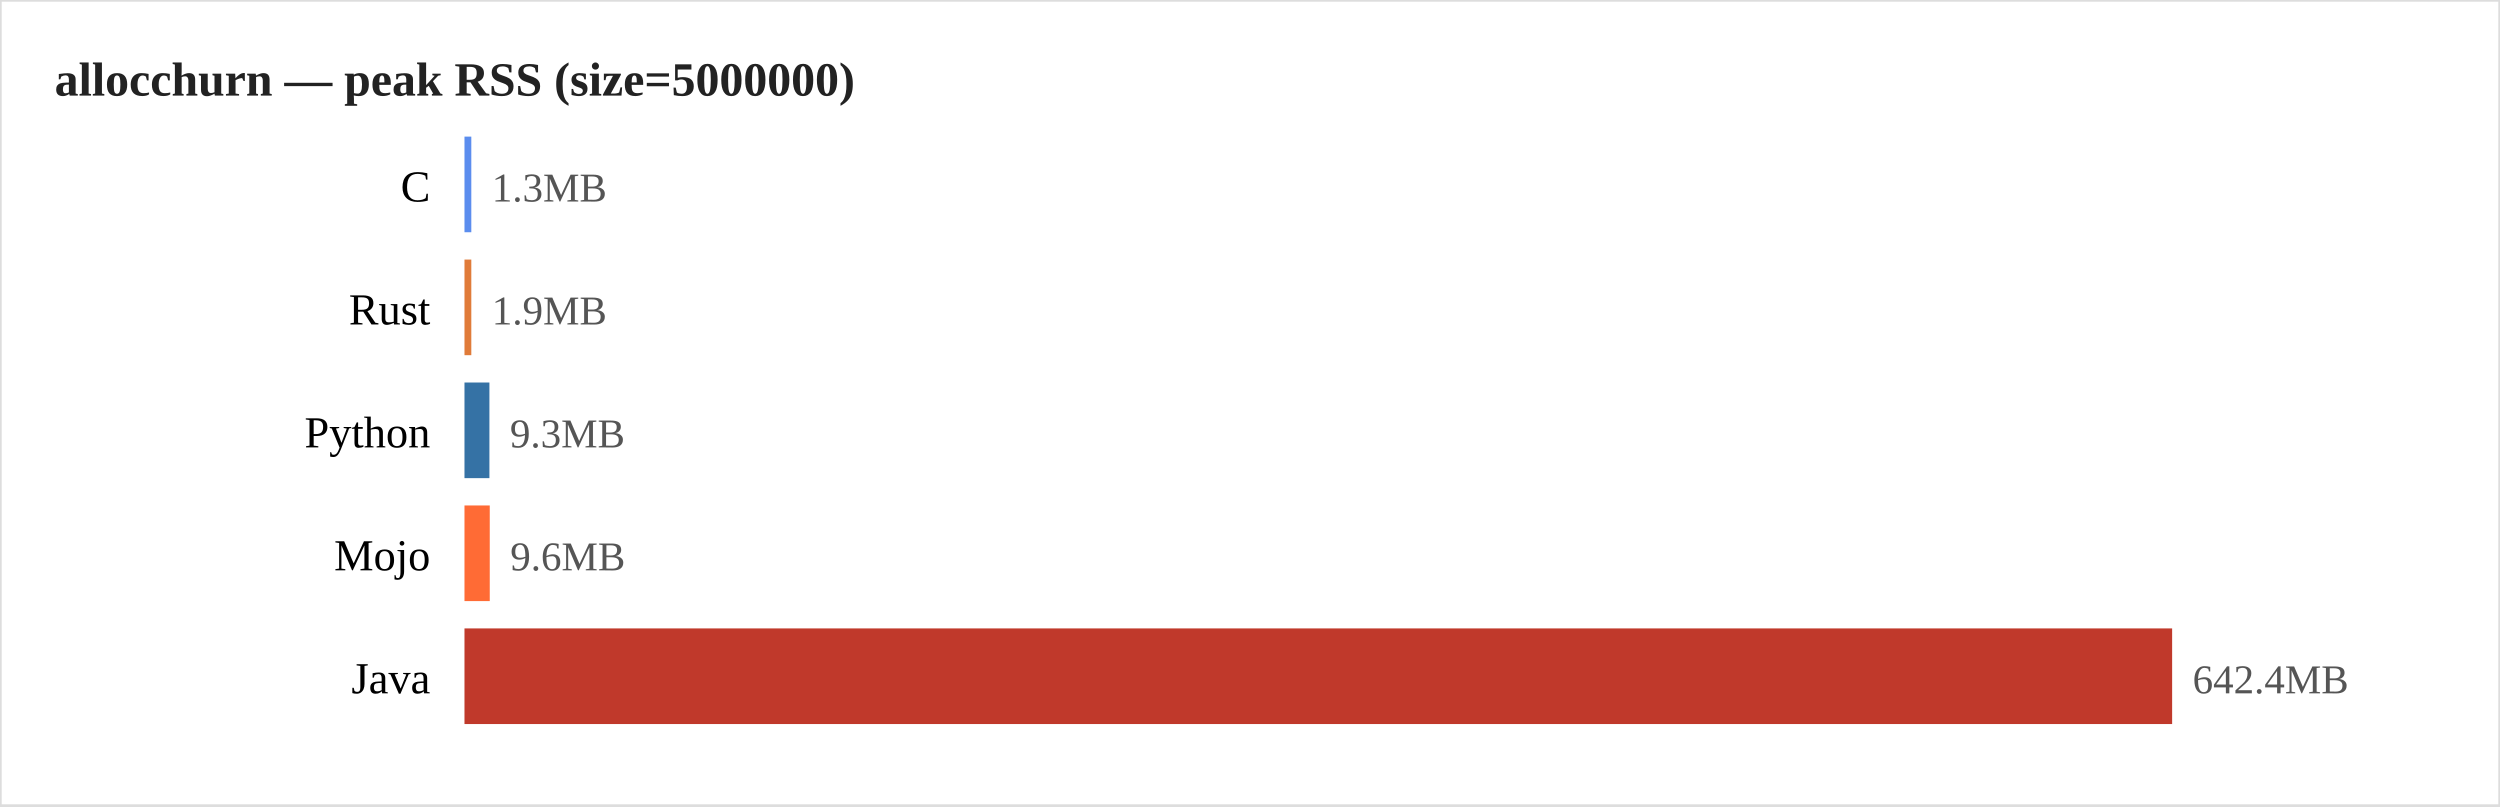
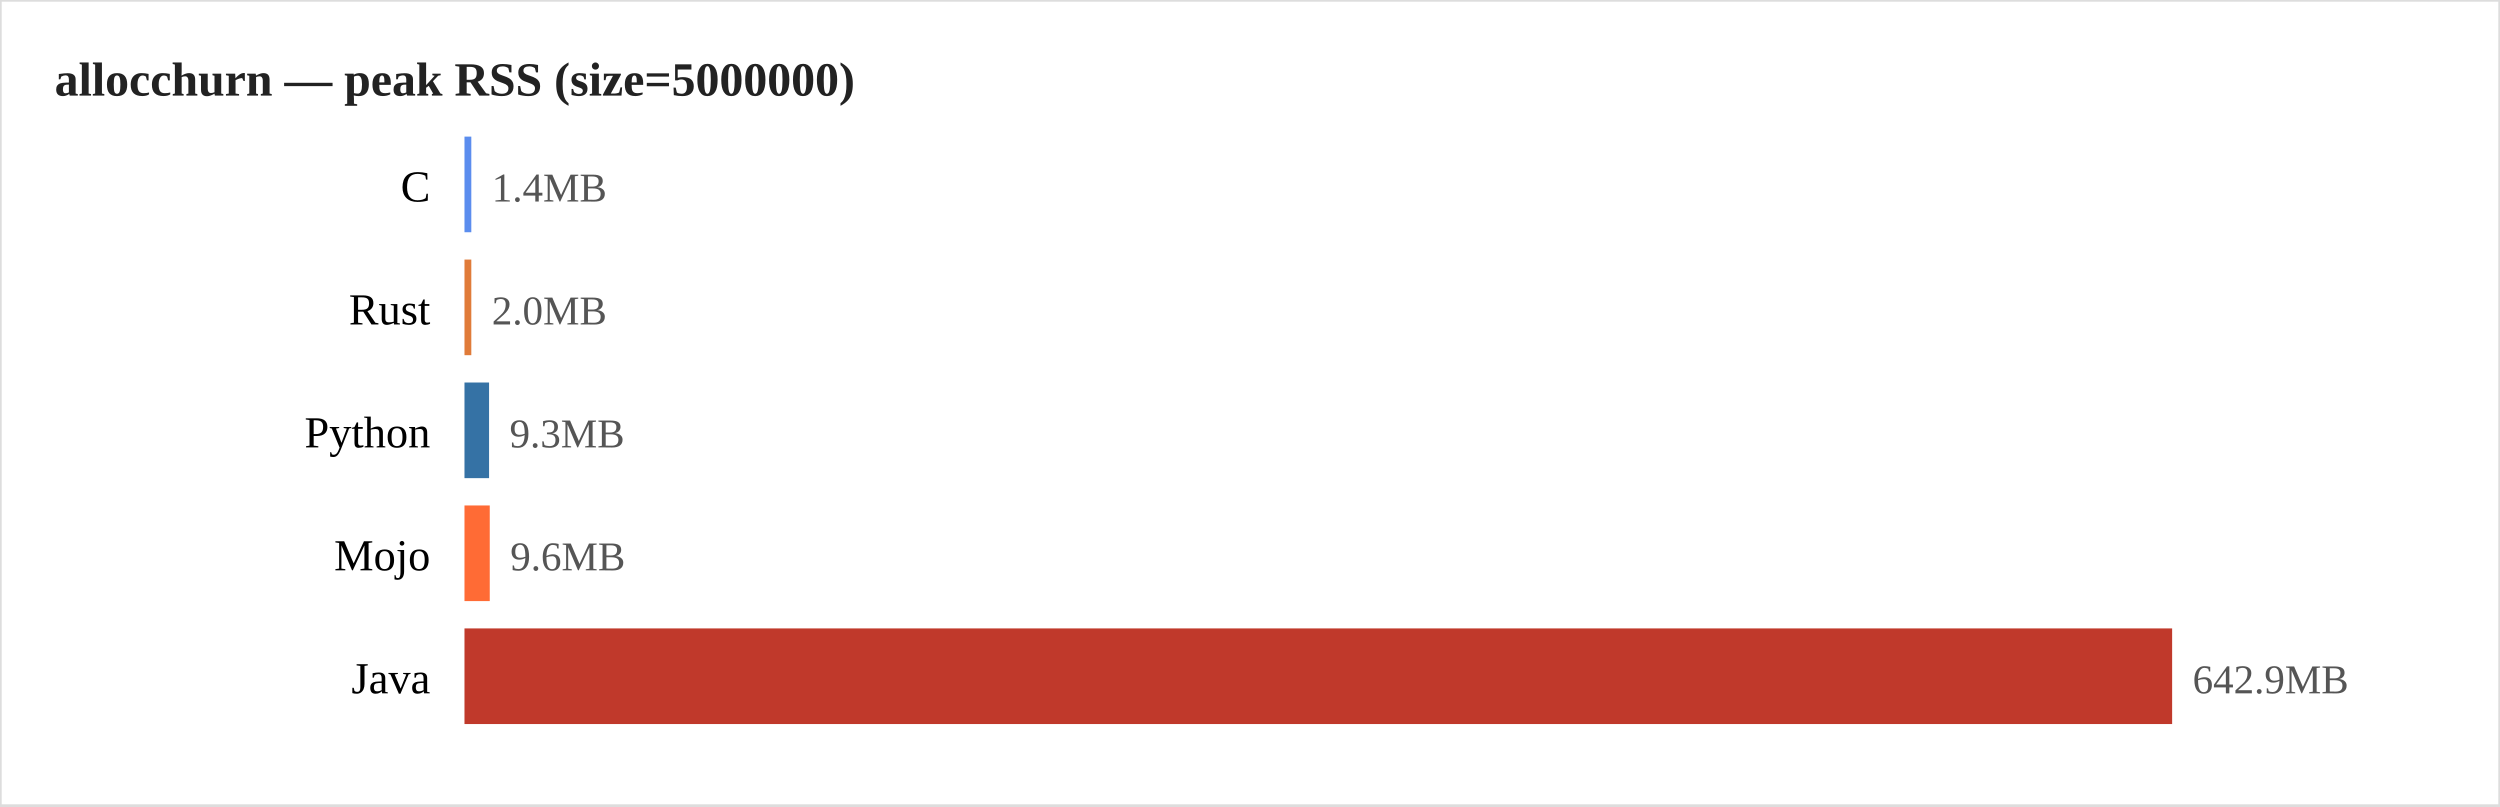
<svg xmlns="http://www.w3.org/2000/svg" width="732" height="236">
  <rect width="100%" height="100%" fill="white" stroke="#ddd" />
  <text x="16" y="28" font-size="14" font-weight="bold" fill="#222">allocchurn — peak RSS (size=5000000)</text>
  <rect x="136" y="40" width="2.0" height="28" fill="#5b8dee" />
  <text x="126" y="59.0" text-anchor="end" font-size="13">C</text>
-   <text x="144.0" y="59.0" font-size="12" fill="#555">1.3MB</text>
+   <text x="144.0" y="59.0" font-size="12" fill="#555">1.4MB</text>
  <rect x="136" y="76" width="2.0" height="28" fill="#e07b39" />
  <text x="126" y="95.0" text-anchor="end" font-size="13">Rust</text>
-   <text x="144.0" y="95.0" font-size="12" fill="#555">1.9MB</text>
-   <rect x="136" y="112" width="7.3" height="28" fill="#3572A5" />
+   <text x="144.0" y="95.0" font-size="12" fill="#555">2.0MB</text>
+   <rect x="136" y="112" width="7.2" height="28" fill="#3572A5" />
  <text x="126" y="131.0" text-anchor="end" font-size="13">Python</text>
-   <text x="149.3" y="131.0" font-size="12" fill="#555">9.3MB</text>
+   <text x="149.2" y="131.0" font-size="12" fill="#555">9.3MB</text>
  <rect x="136" y="148" width="7.4" height="28" fill="#ff6b35" />
  <text x="126" y="167.0" text-anchor="end" font-size="13">Mojo</text>
  <text x="149.4" y="167.0" font-size="12" fill="#555">9.6MB</text>
  <rect x="136" y="184" width="500.0" height="28" fill="#c0392b" />
  <text x="126" y="203.0" text-anchor="end" font-size="13">Java</text>
-   <text x="642.0" y="203.0" font-size="12" fill="#555">642.4MB</text>
+   <text x="642.0" y="203.0" font-size="12" fill="#555">642.9MB</text>
</svg>
